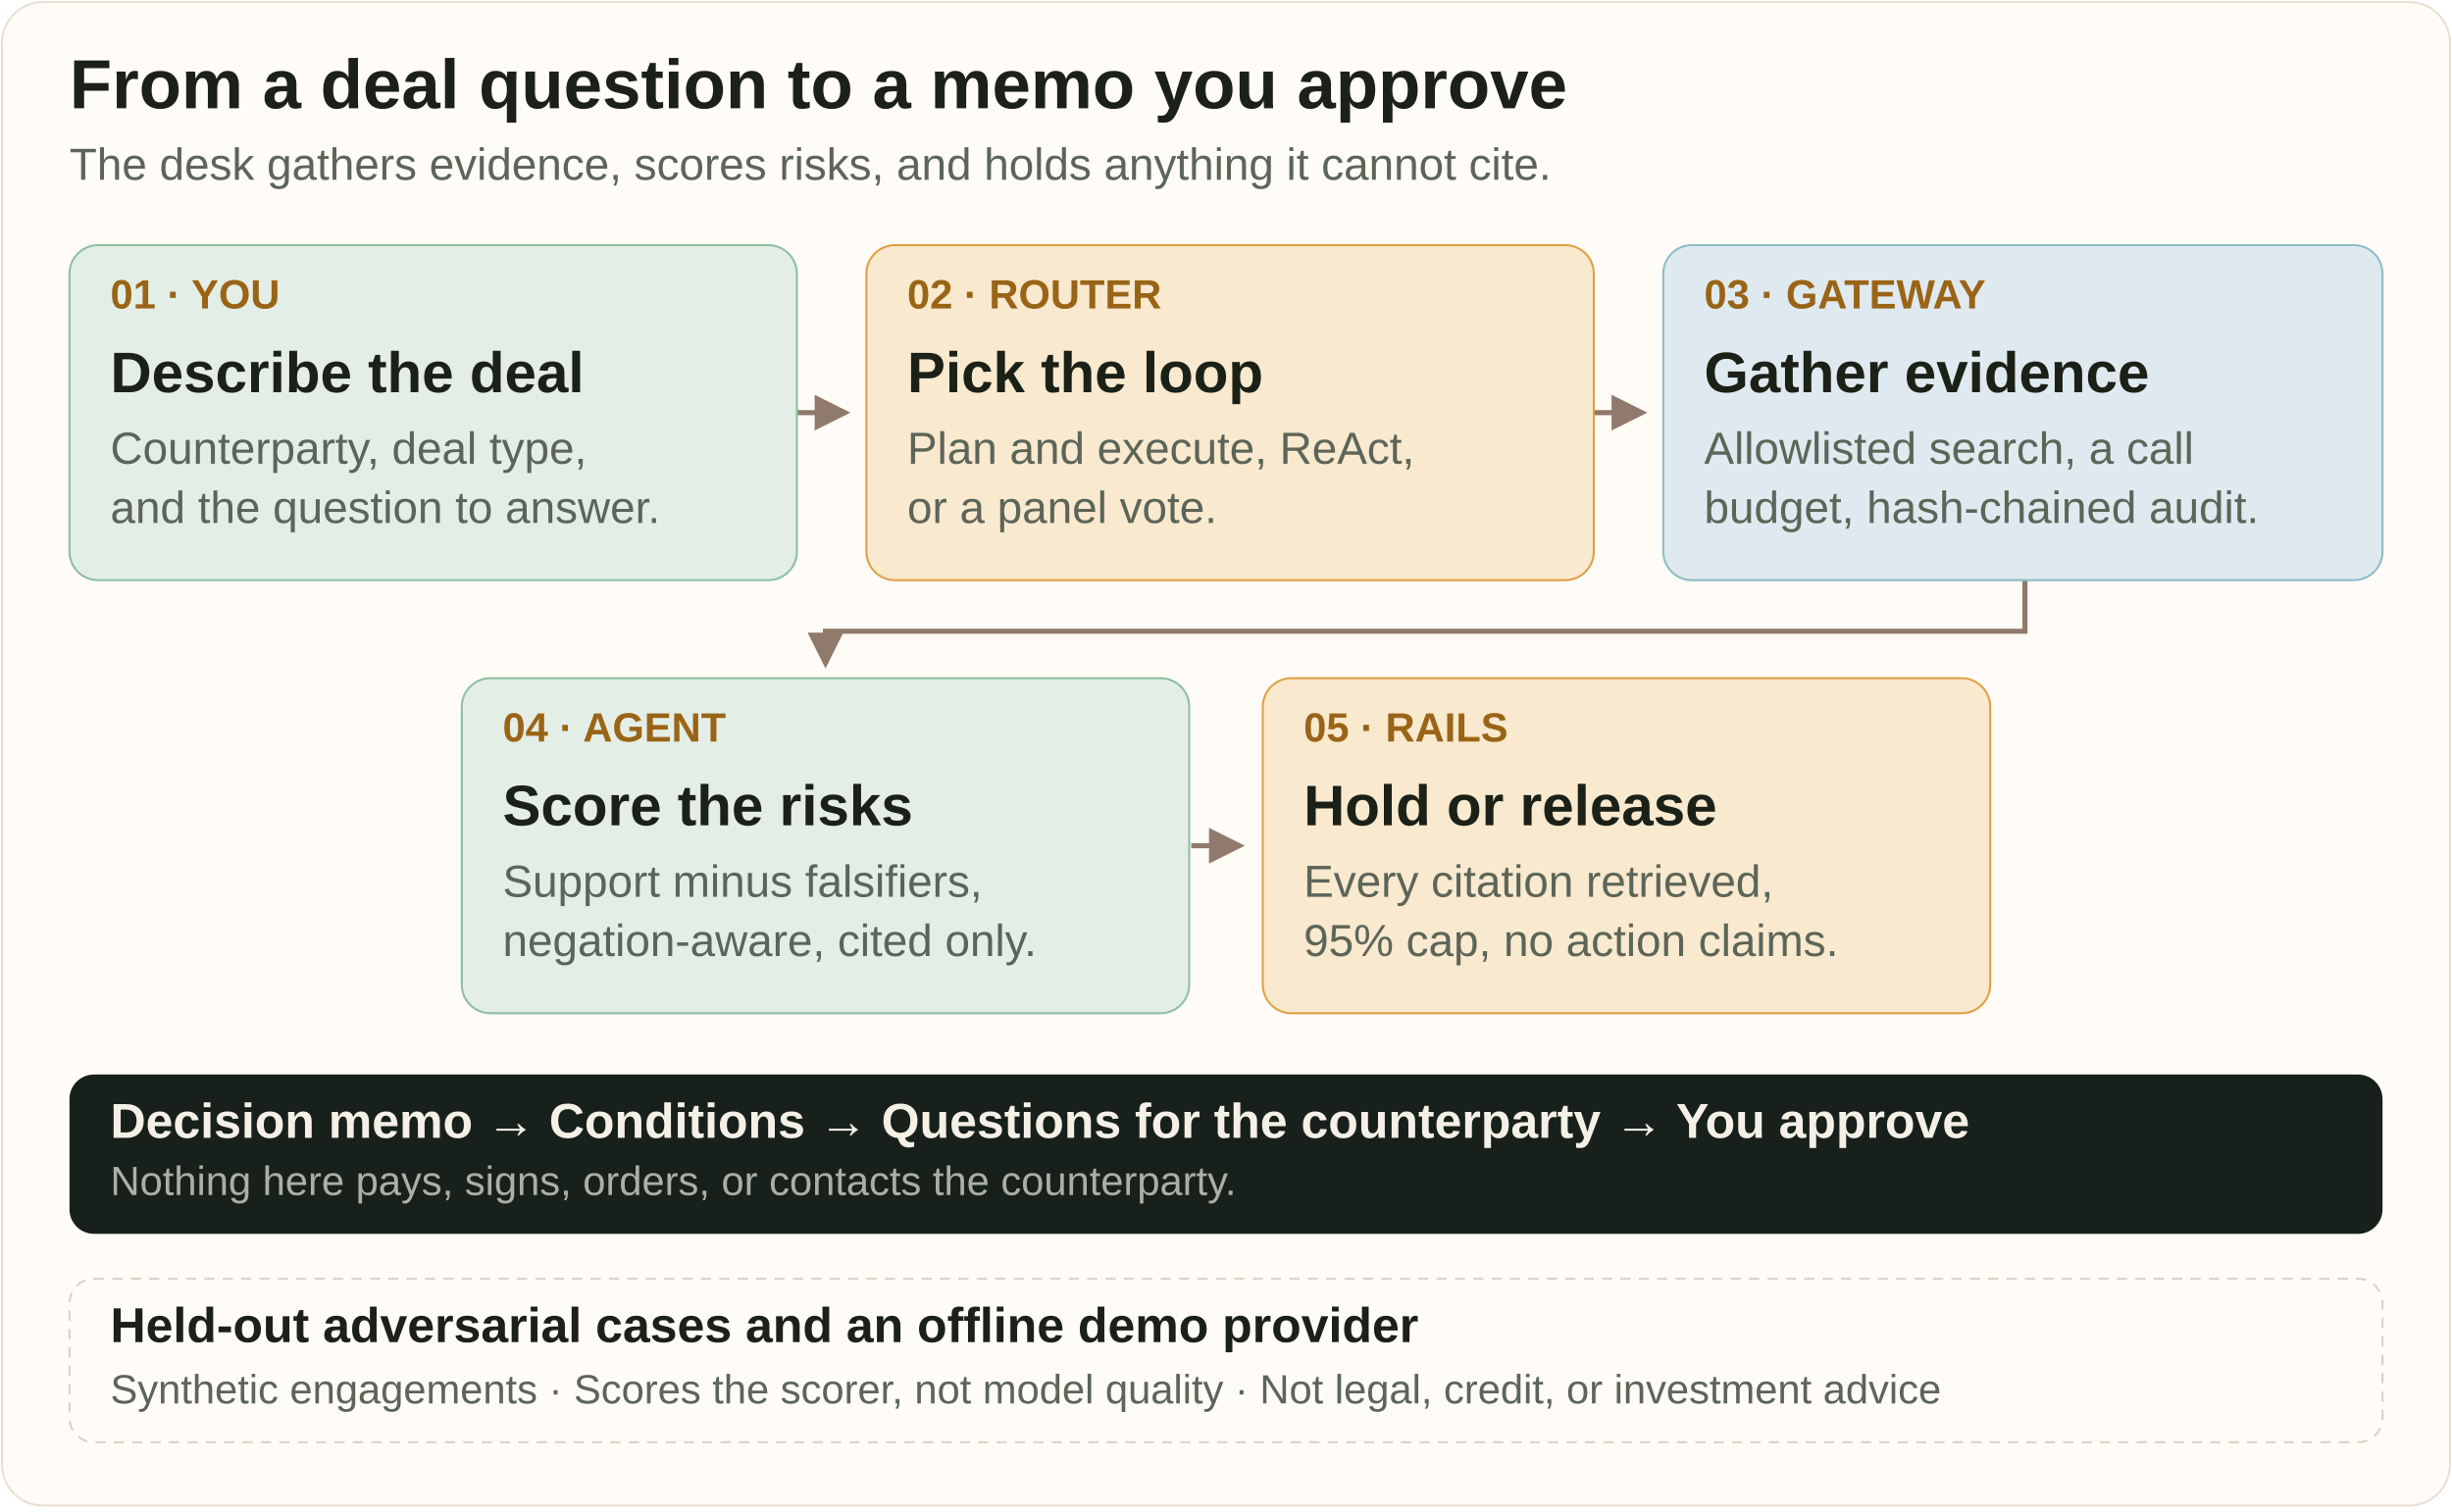
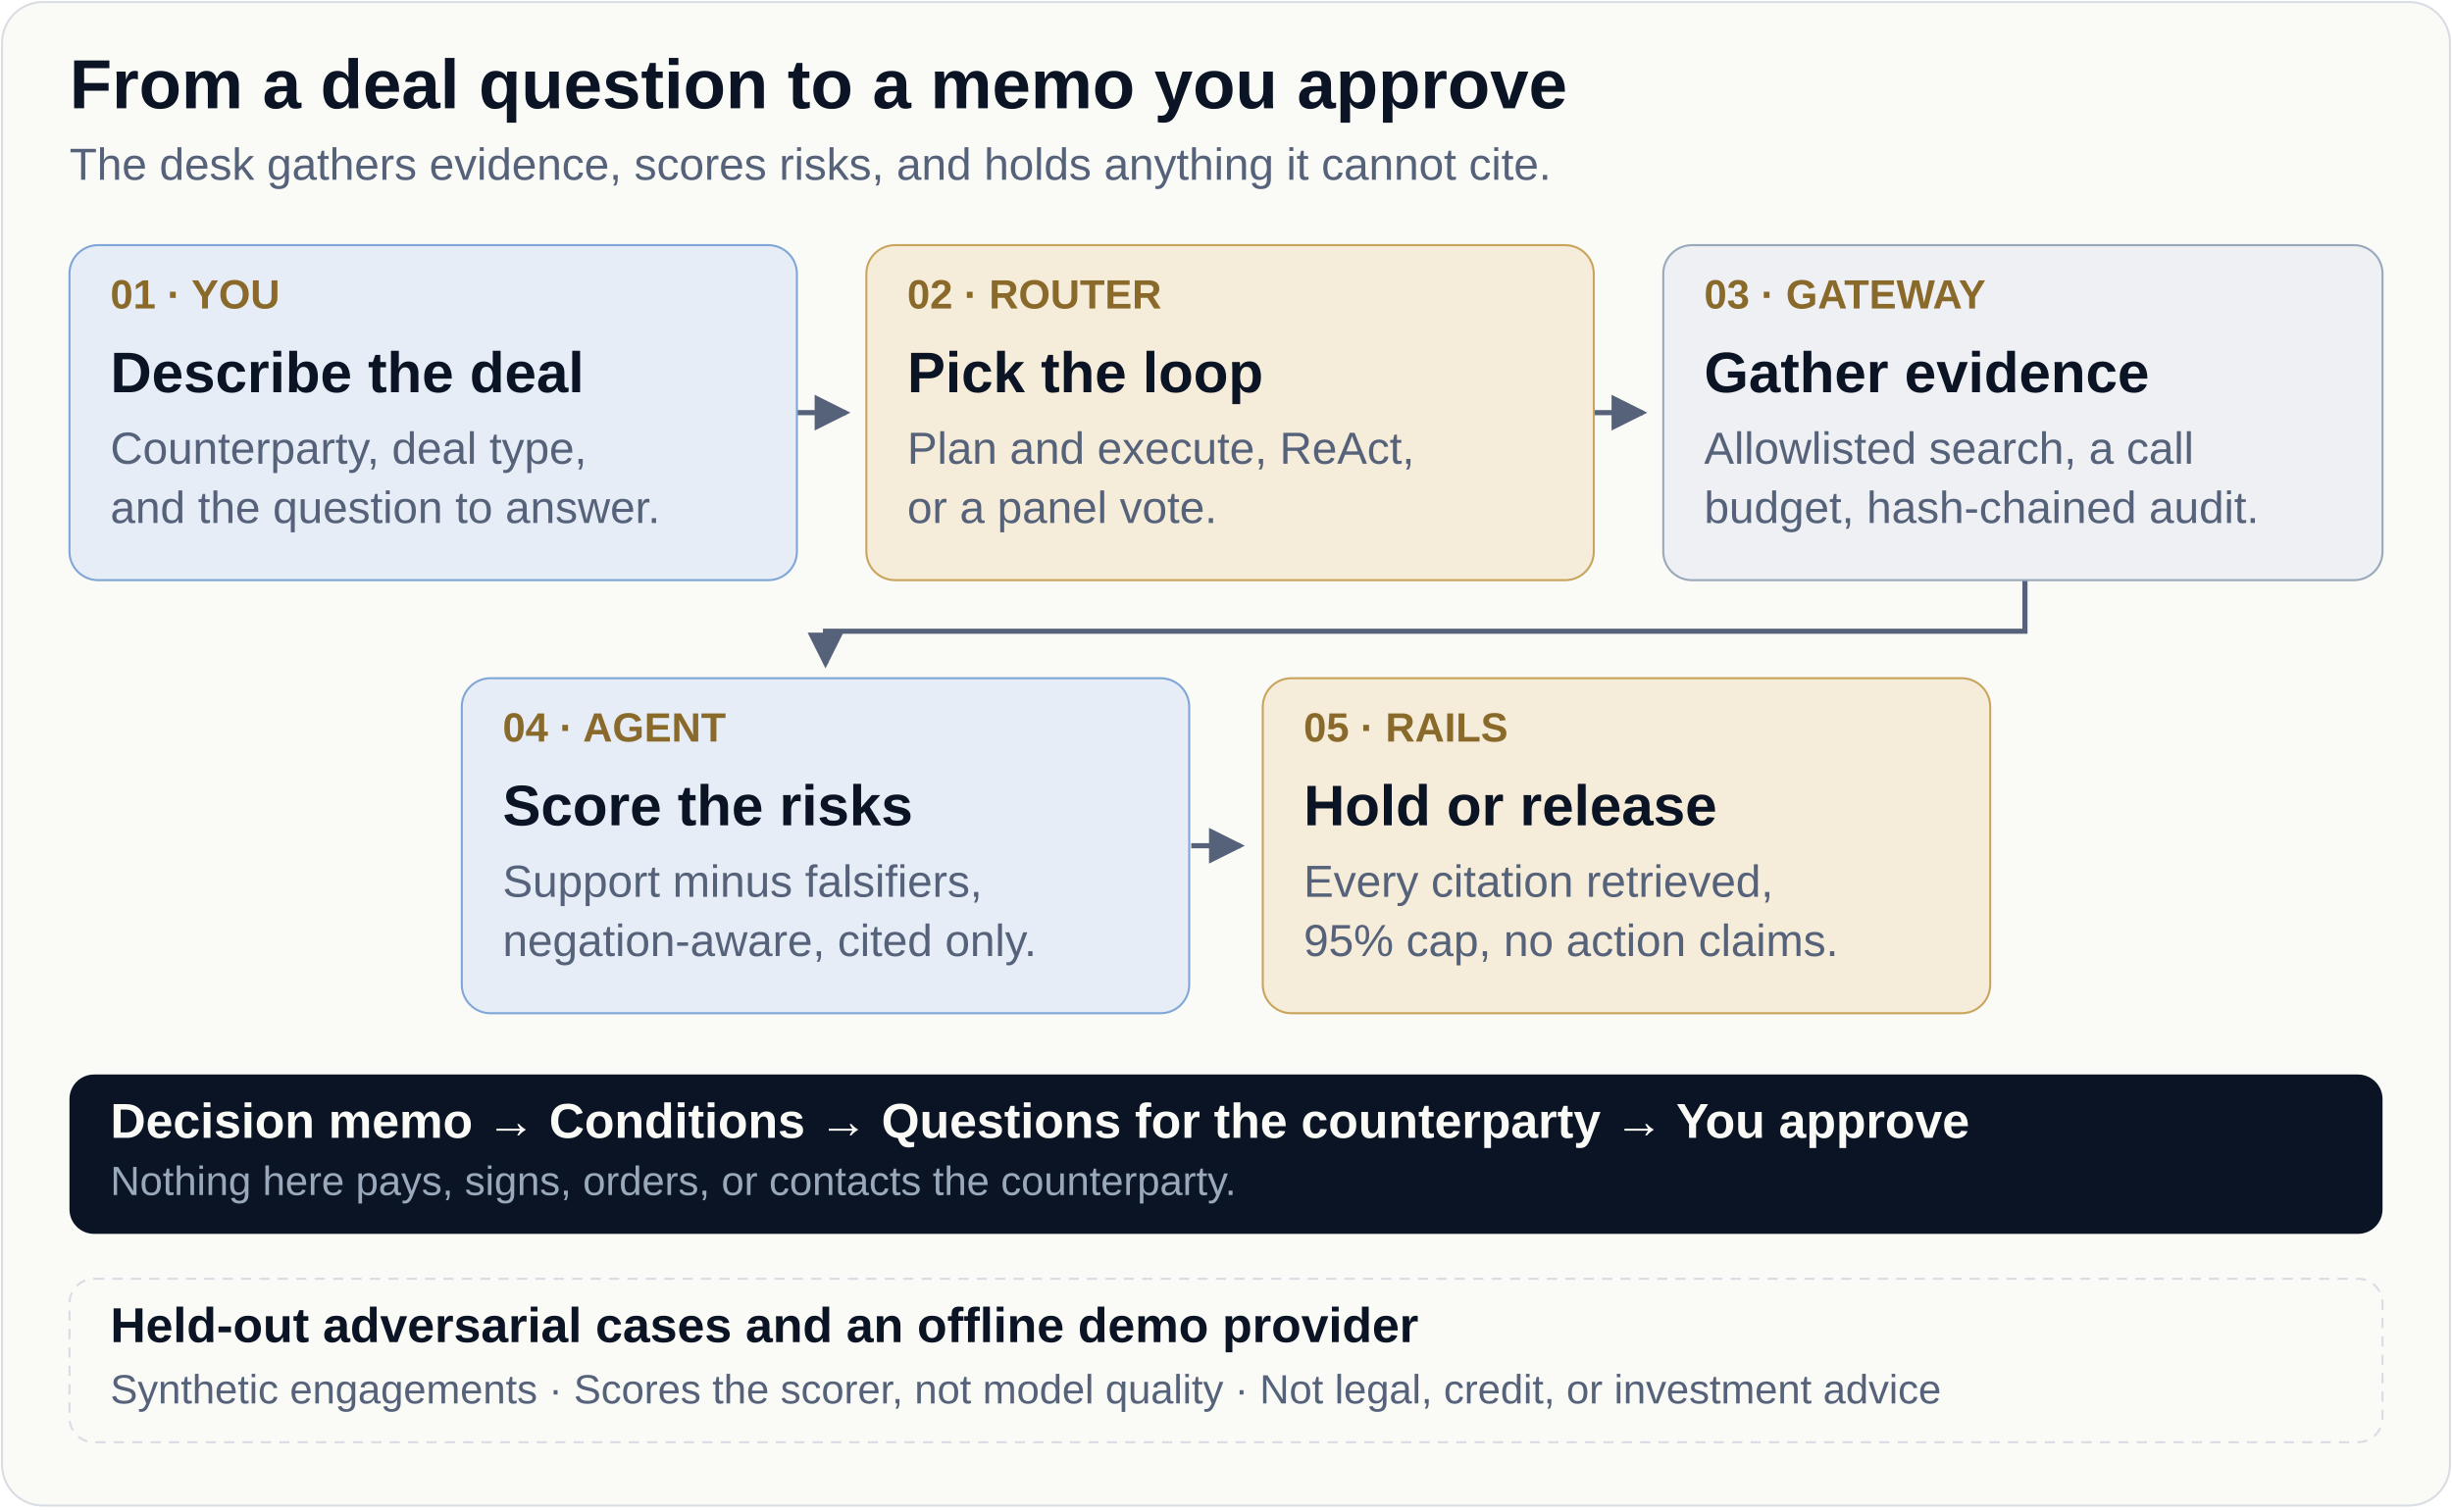
<svg xmlns="http://www.w3.org/2000/svg" width="1200" height="740" viewBox="0 0 1200 740" role="img" aria-labelledby="title description">
  <defs>
    <marker id="arrow" viewBox="0 0 8 8" refX="7" refY="4" markerWidth="7" markerHeight="7" orient="auto">
-       <path d="m0 0 8 4-8 4" fill="#8f7a6b" />
+       <path d="m0 0 8 4-8 4" fill="#55627A" />
    </marker>
  </defs>
-   <rect x="1" y="1" width="1198" height="736" rx="20" fill="#fffcf7" stroke="#e8e0d2" />
+   <rect x="1" y="1" width="1198" height="736" rx="20" fill="#FAFAF7" stroke="#D8DCE3" />
  <g font-family="Arial, Helvetica, sans-serif">
-     <text x="34" y="53" font-size="34" font-weight="700" fill="#1c2118">From a deal question to a memo you approve</text>
-     <text x="34" y="88" font-size="22" fill="#5c6558">The desk gathers evidence, scores risks, and holds anything it cannot cite.</text>
-     <g fill="none" stroke="#8f7a6b" stroke-width="2.5" marker-end="url(#arrow)">
+     <text x="34" y="53" font-size="34" font-weight="700" fill="#0B1424">From a deal question to a memo you approve</text>
+     <text x="34" y="88" font-size="22" fill="#55627A">The desk gathers evidence, scores risks, and holds anything it cannot cite.</text>
+     <g fill="none" stroke="#55627A" stroke-width="2.5" marker-end="url(#arrow)">
      <path d="M390 202H414" />
      <path d="M780 202H804" />
      <path d="M991 284V309H404V325" />
      <path d="M583 414H607" />
    </g>
-     <rect x="34" y="120" width="356" height="164" rx="14" fill="#e3eee6" stroke="#8fbf9f" />
-     <rect x="424" y="120" width="356" height="164" rx="14" fill="#f8e9cf" stroke="#e0a045" />
-     <rect x="814" y="120" width="352" height="164" rx="14" fill="#dfeaf0" stroke="#8ebcc8" />
-     <rect x="226" y="332" width="356" height="164" rx="14" fill="#e3eee6" stroke="#8fbf9f" />
-     <rect x="618" y="332" width="356" height="164" rx="14" fill="#f8e9cf" stroke="#e0a045" />
-     <g font-size="20" font-weight="700" fill="#9a6416">
+     <rect x="34" y="120" width="356" height="164" rx="14" fill="#E6EDF7" stroke="#7FA6D6" />
+     <rect x="424" y="120" width="356" height="164" rx="14" fill="#F5ECD9" stroke="#C9A45C" />
+     <rect x="814" y="120" width="352" height="164" rx="14" fill="#EEF0F4" stroke="#9AA8BC" />
+     <rect x="226" y="332" width="356" height="164" rx="14" fill="#E6EDF7" stroke="#7FA6D6" />
+     <rect x="618" y="332" width="356" height="164" rx="14" fill="#F5ECD9" stroke="#C9A45C" />
+     <g font-size="20" font-weight="700" fill="#8A6A2B">
      <text x="54" y="151">01 · YOU</text>
      <text x="444" y="151">02 · ROUTER</text>
      <text x="834" y="151">03 · GATEWAY</text>
      <text x="246" y="363">04 · AGENT</text>
      <text x="638" y="363">05 · RAILS</text>
    </g>
-     <g font-size="28" font-weight="700" fill="#1c2118">
+     <g font-size="28" font-weight="700" fill="#0B1424">
      <text x="54" y="192">Describe the deal</text>
      <text x="444" y="192">Pick the loop</text>
      <text x="834" y="192">Gather evidence</text>
      <text x="246" y="404">Score the risks</text>
      <text x="638" y="404">Hold or release</text>
    </g>
-     <g font-size="22" fill="#5c6558">
+     <g font-size="22" fill="#55627A">
      <text x="54" y="227">Counterparty, deal type,</text>
      <text x="54" y="256">and the question to answer.</text>
      <text x="444" y="227">Plan and execute, ReAct,</text>
      <text x="444" y="256">or a panel vote.</text>
      <text x="834" y="227">Allowlisted search, a call</text>
      <text x="834" y="256">budget, hash-chained audit.</text>
      <text x="246" y="439">Support minus falsifiers,</text>
      <text x="246" y="468">negation-aware, cited only.</text>
      <text x="638" y="439">Every citation retrieved,</text>
      <text x="638" y="468">95% cap, no action claims.</text>
    </g>
-     <rect x="34" y="526" width="1132" height="78" rx="12" fill="#18201b" />
-     <text x="54" y="557" font-size="24" font-weight="700" fill="#f4f0e6">Decision memo → Conditions → Questions for the counterparty → You approve</text>
-     <text x="54" y="585" font-size="20" fill="#a8b1a4">Nothing here pays, signs, orders, or contacts the counterparty.</text>
-     <rect x="34" y="626" width="1132" height="80" rx="12" fill="#fffcf7" stroke="#d9d2c3" stroke-dasharray="5 4" />
-     <text x="54" y="657" font-size="24" font-weight="700" fill="#1c2118">Held-out adversarial cases and an offline demo provider</text>
-     <text x="54" y="687" font-size="20" fill="#5c6558">Synthetic engagements · Scores the scorer, not model quality · Not legal, credit, or investment advice</text>
+     <rect x="34" y="526" width="1132" height="78" rx="12" fill="#0A1424" />
+     <text x="54" y="557" font-size="24" font-weight="700" fill="#FAFAF7">Decision memo → Conditions → Questions for the counterparty → You approve</text>
+     <text x="54" y="585" font-size="20" fill="#9AA8BC">Nothing here pays, signs, orders, or contacts the counterparty.</text>
+     <rect x="34" y="626" width="1132" height="80" rx="12" fill="#FAFAF7" stroke="#D8DCE3" stroke-dasharray="5 4" />
+     <text x="54" y="657" font-size="24" font-weight="700" fill="#0B1424">Held-out adversarial cases and an offline demo provider</text>
+     <text x="54" y="687" font-size="20" fill="#55627A">Synthetic engagements · Scores the scorer, not model quality · Not legal, credit, or investment advice</text>
  </g>
</svg>
